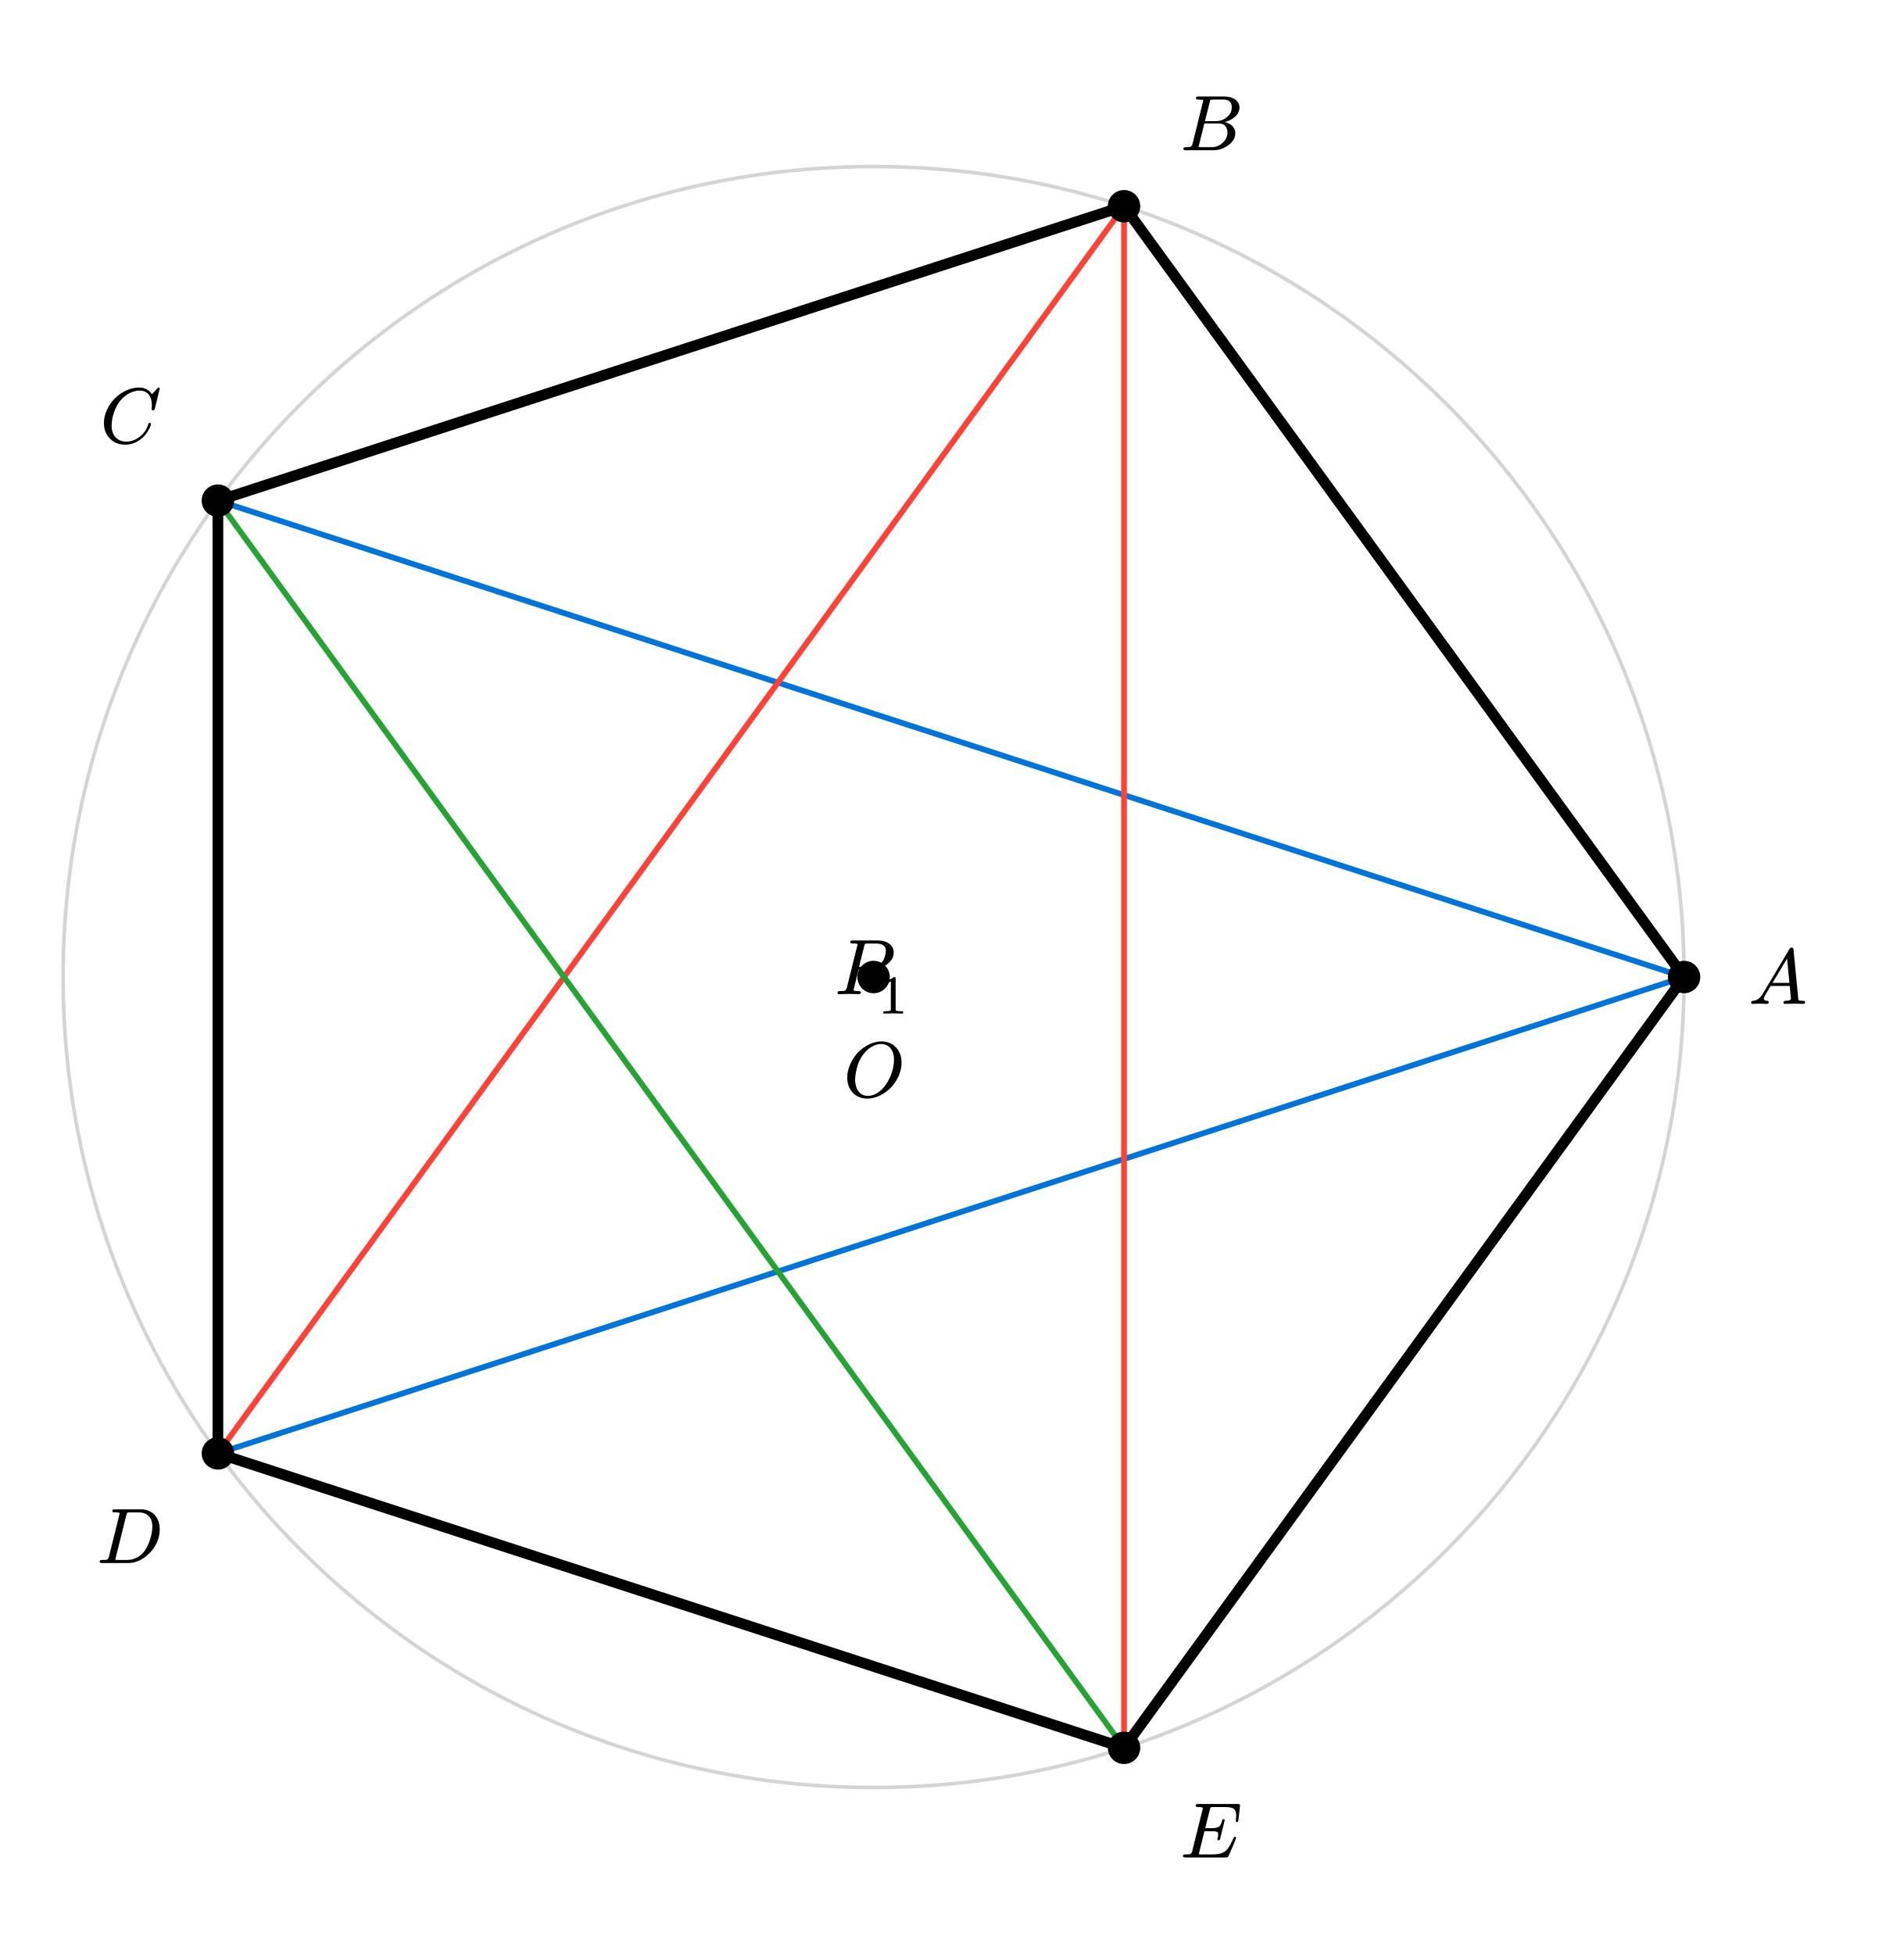
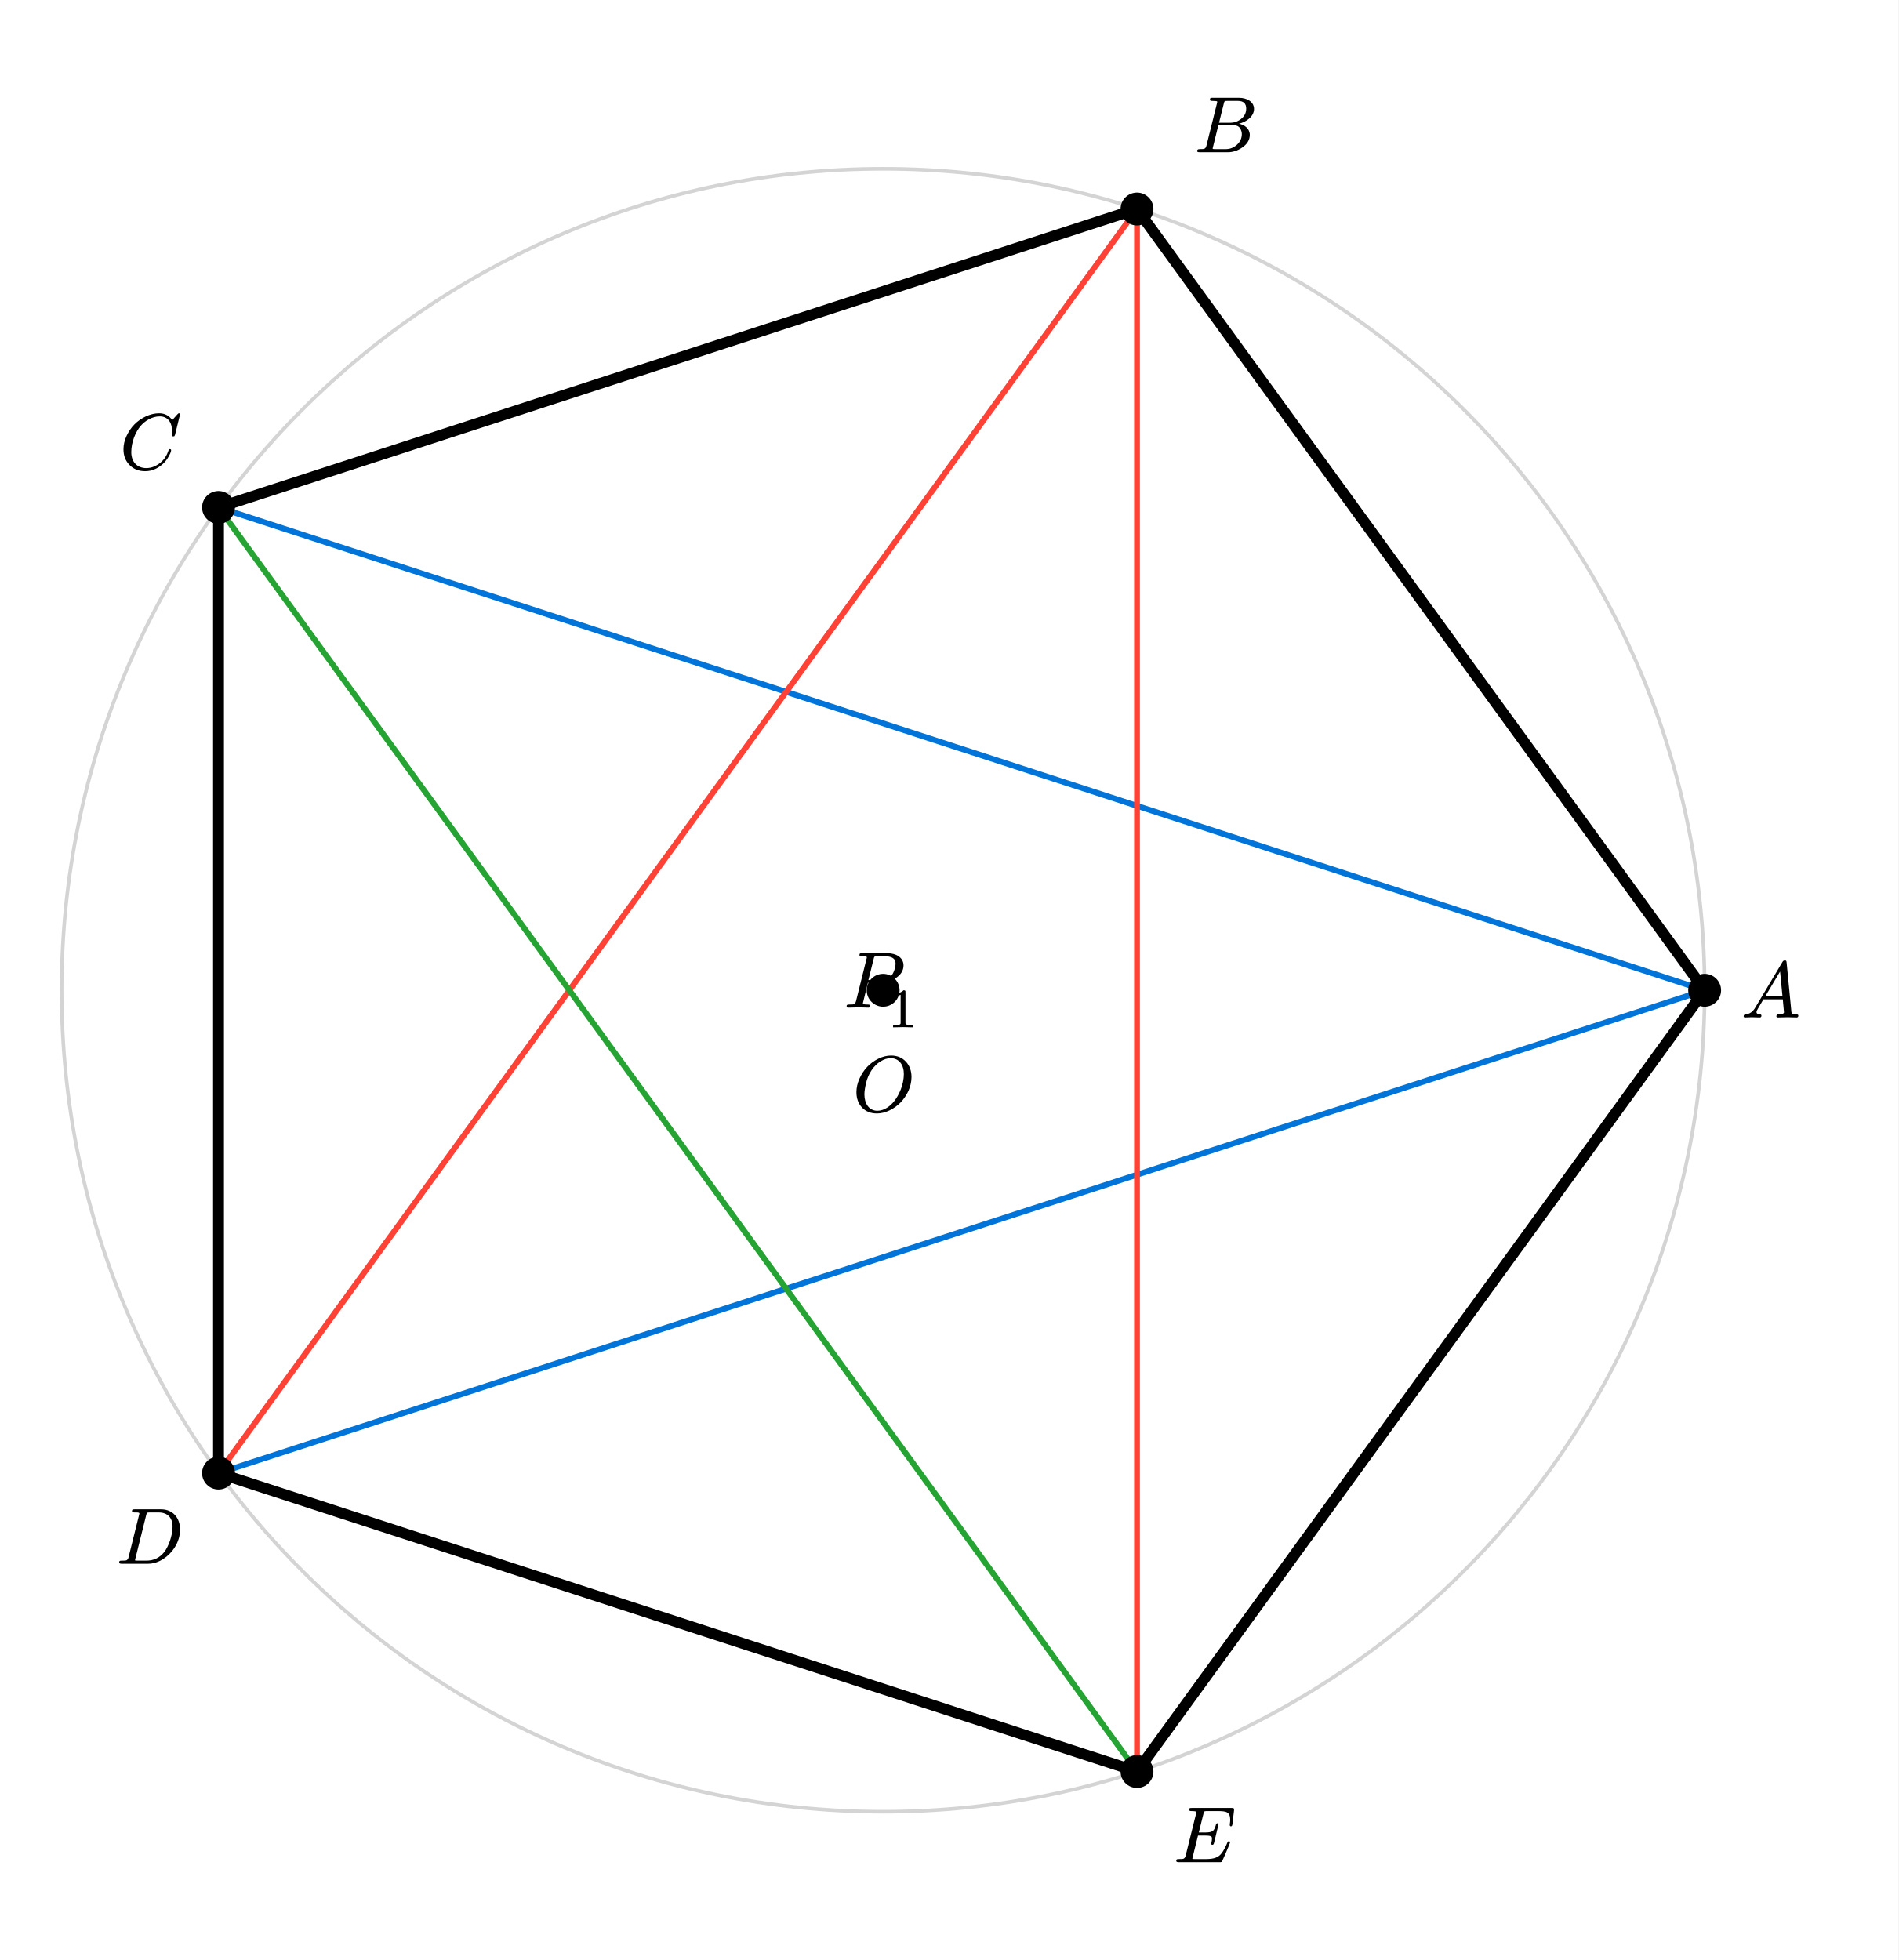
- <svg xmlns="http://www.w3.org/2000/svg" xmlns:xlink="http://www.w3.org/1999/xlink" viewBox="0 0 266.355 273.37" width="266.355pt" height="273.37pt">
-   <path fill="#ffffff" fill-rule="nonzero" d="M 0 0v 273.37h 266.355v -273.37Z " />
+ <svg xmlns="http://www.w3.org/2000/svg" xmlns:xlink="http://www.w3.org/1999/xlink" viewBox="0 0 262.03 270.541" width="262.03pt" height="270.541pt">
+   <path fill="#ffffff" fill-rule="nonzero" d="M 0 0v 270.541h 262.03v -270.541Z " />
  <g transform="translate(8.503937 8.503937)">
-     <path fill="none" stroke="#000000" stroke-width="1.5" stroke-linecap="butt" stroke-linejoin="miter" stroke-miterlimit="4" transform="translate(21.98043 20.34765)" d="M 0 0m 205.117 107.836l -78.348 -107.836l -126.769 41.19l 0 133.293l 126.769 41.19l 78.348 -107.836" />
-     <path fill="none" stroke="#0074d9" stroke-width="0.8" stroke-linecap="butt" stroke-linejoin="miter" stroke-miterlimit="4" transform="translate(21.98043 61.53746)" d="M 0 0m 205.117 66.647l -205.117 -66.647" />
-     <path fill="none" stroke="#0074d9" stroke-width="0.8" stroke-linecap="butt" stroke-linejoin="miter" stroke-miterlimit="4" transform="translate(21.98043 128.184)" d="M 0 0m 205.117 0l -205.117 66.647" />
-     <path fill="none" stroke="#ff4136" stroke-width="0.8" stroke-linecap="butt" stroke-linejoin="miter" stroke-miterlimit="4" transform="translate(21.98043 20.34765)" d="M 0 0m 126.769 0l -126.769 174.483" />
-     <path fill="none" stroke="#ff4136" stroke-width="0.8" stroke-linecap="butt" stroke-linejoin="miter" stroke-miterlimit="4" transform="translate(148.7496 20.34765)" d="M 0 0m 0 0l 0 215.673" />
-     <path fill="none" stroke="#25a333" stroke-width="0.8" stroke-linecap="butt" stroke-linejoin="miter" stroke-miterlimit="4" transform="translate(21.98043 61.53746)" d="M 0 0l 126.769 174.483" />
-     <path fill="none" stroke="#d4d4d4" stroke-width="0.5" stroke-linecap="butt" stroke-linejoin="miter" stroke-miterlimit="4" transform="translate(0.3256611 14.79815)" d="M 0 0m 113.386 0c -62.564 0 -113.386 50.821 -113.386 113.386c 0 62.564 50.821 113.386 113.386 113.386c 62.564 0 113.386 -50.821 113.386 -113.386c 0 -62.564 -50.821 -113.386 -113.386 -113.386Z " />
-     <path fill="none" transform="translate(108.2318 123.069)" d="M 0 0h 10.959v 10.23h -10.959v -10.23Z " />
-     <g transform="translate(108.2318 123.069)">
+     <path fill="none" stroke="#000000" stroke-width="1.5" stroke-linecap="butt" stroke-linejoin="miter" stroke-miterlimit="4" transform="translate(21.65477 20.34765)" d="M 0 0m 205.117 107.836l -78.348 -107.836l -126.769 41.19l 0 133.293l 126.769 41.19l 78.348 -107.836" />
+     <path fill="none" stroke="#0074d9" stroke-width="0.8" stroke-linecap="butt" stroke-linejoin="miter" stroke-miterlimit="4" transform="translate(21.65477 61.53746)" d="M 0 0m 205.117 66.647l -205.117 -66.647" />
+     <path fill="none" stroke="#0074d9" stroke-width="0.8" stroke-linecap="butt" stroke-linejoin="miter" stroke-miterlimit="4" transform="translate(21.65477 128.184)" d="M 0 0m 205.117 0l -205.117 66.647" />
+     <path fill="none" stroke="#ff4136" stroke-width="0.8" stroke-linecap="butt" stroke-linejoin="miter" stroke-miterlimit="4" transform="translate(21.65477 20.34765)" d="M 0 0m 126.769 0l -126.769 174.483" />
+     <path fill="none" stroke="#ff4136" stroke-width="0.8" stroke-linecap="butt" stroke-linejoin="miter" stroke-miterlimit="4" transform="translate(148.424 20.34765)" d="M 0 0m 0 0l 0 215.673" />
+     <path fill="none" stroke="#25a333" stroke-width="0.8" stroke-linecap="butt" stroke-linejoin="miter" stroke-miterlimit="4" transform="translate(21.65477 61.53746)" d="M 0 0l 126.769 174.483" />
+     <path fill="none" stroke="#d4d4d4" stroke-width="0.5" stroke-linecap="butt" stroke-linejoin="miter" stroke-miterlimit="4" transform="translate(0 14.79815)" d="M 0 0m 113.386 0c -62.564 0 -113.386 50.821 -113.386 113.386c 0 62.564 50.821 113.386 113.386 113.386c 62.564 0 113.386 -50.821 113.386 -113.386c 0 -62.564 -50.821 -113.386 -113.386 -113.386Z " />
+     <path fill="none" transform="translate(107.9062 123.069)" d="M 0 0h 10.959v 10.23h -10.959v -10.23Z " />
+     <g transform="translate(107.9062 123.069)">
      <g transform="matrix(1 0 0 -1 0 7.513)">
        <use xlink:href="#g64AEA4971808C205053A4CCFCFF96FEF" x="0" y="0" fill="#000000" fill-rule="nonzero" />
      </g>
      <g transform="matrix(1 0 0 -1 5.962 10.23)">
        <use xlink:href="#gBFCC2410A697C41E2DD3187C83DA8F3" x="0" y="0" fill="#000000" fill-rule="nonzero" />
      </g>
    </g>
-     <path fill="#000000" fill-rule="nonzero" transform="translate(224.8296 125.9163)" d="M 0 0m 2.268 0c -1.251 0 -2.268 1.016 -2.268 2.268c 0 1.251 1.016 2.268 2.268 2.268c 1.251 0 2.268 -1.016 2.268 -2.268c 0 -1.251 -1.016 -2.268 -2.268 -2.268Z " />
-     <path fill="#000000" fill-rule="nonzero" transform="translate(146.4819 18.07993)" d="M 0 0m 2.268 0c -1.251 0 -2.268 1.016 -2.268 2.268c 0 1.251 1.016 2.268 2.268 2.268c 1.251 0 2.268 -1.016 2.268 -2.268c 0 -1.251 -1.016 -2.268 -2.268 -2.268Z " />
-     <path fill="#000000" fill-rule="nonzero" transform="translate(19.71271 59.26974)" d="M 0 0m 2.268 0c -1.251 0 -2.268 1.016 -2.268 2.268c 0 1.251 1.016 2.268 2.268 2.268c 1.251 0 2.268 -1.016 2.268 -2.268c 0 -1.251 -1.016 -2.268 -2.268 -2.268Z " />
-     <path fill="#000000" fill-rule="nonzero" transform="translate(19.71271 192.5628)" d="M 0 0m 2.268 0c -1.251 0 -2.268 1.016 -2.268 2.268c 0 1.251 1.016 2.268 2.268 2.268c 1.251 0 2.268 -1.016 2.268 -2.268c 0 -1.251 -1.016 -2.268 -2.268 -2.268Z " />
-     <path fill="#000000" fill-rule="nonzero" transform="translate(146.4819 233.7526)" d="M 0 0m 2.268 0c -1.251 0 -2.268 1.016 -2.268 2.268c 0 1.251 1.016 2.268 2.268 2.268c 1.251 0 2.268 -1.016 2.268 -2.268c 0 -1.251 -1.016 -2.268 -2.268 -2.268Z " />
-     <path fill="#000000" fill-rule="nonzero" transform="translate(111.4438 125.9163)" d="M 0 0m 2.268 0c -1.251 0 -2.268 1.016 -2.268 2.268c 0 1.251 1.016 2.268 2.268 2.268c 1.251 0 2.268 -1.016 2.268 -2.268c 0 -1.251 -1.016 -2.268 -2.268 -2.268Z " />
-     <path fill="none" transform="translate(231.0973 119.4275)" d="M 0 0h 18.25v 17.513h -18.25v -17.513Z " />
-     <g transform="translate(231.0973 119.4275)">
+     <path fill="#000000" fill-rule="nonzero" transform="translate(224.5039 125.9163)" d="M 0 0m 2.268 0c -1.251 0 -2.268 1.016 -2.268 2.268c 0 1.251 1.016 2.268 2.268 2.268c 1.251 0 2.268 -1.016 2.268 -2.268c 0 -1.251 -1.016 -2.268 -2.268 -2.268Z " />
+     <path fill="#000000" fill-rule="nonzero" transform="translate(146.1563 18.07993)" d="M 0 0m 2.268 0c -1.251 0 -2.268 1.016 -2.268 2.268c 0 1.251 1.016 2.268 2.268 2.268c 1.251 0 2.268 -1.016 2.268 -2.268c 0 -1.251 -1.016 -2.268 -2.268 -2.268Z " />
+     <path fill="#000000" fill-rule="nonzero" transform="translate(19.38705 59.26974)" d="M 0 0m 2.268 0c -1.251 0 -2.268 1.016 -2.268 2.268c 0 1.251 1.016 2.268 2.268 2.268c 1.251 0 2.268 -1.016 2.268 -2.268c 0 -1.251 -1.016 -2.268 -2.268 -2.268Z " />
+     <path fill="#000000" fill-rule="nonzero" transform="translate(19.38705 192.5628)" d="M 0 0m 2.268 0c -1.251 0 -2.268 1.016 -2.268 2.268c 0 1.251 1.016 2.268 2.268 2.268c 1.251 0 2.268 -1.016 2.268 -2.268c 0 -1.251 -1.016 -2.268 -2.268 -2.268Z " />
+     <path fill="#000000" fill-rule="nonzero" transform="translate(146.1563 233.7526)" d="M 0 0m 2.268 0c -1.251 0 -2.268 1.016 -2.268 2.268c 0 1.251 1.016 2.268 2.268 2.268c 1.251 0 2.268 -1.016 2.268 -2.268c 0 -1.251 -1.016 -2.268 -2.268 -2.268Z " />
+     <path fill="#000000" fill-rule="nonzero" transform="translate(111.1181 125.9163)" d="M 0 0m 2.268 0c -1.251 0 -2.268 1.016 -2.268 2.268c 0 1.251 1.016 2.268 2.268 2.268c 1.251 0 2.268 -1.016 2.268 -2.268c 0 -1.251 -1.016 -2.268 -2.268 -2.268Z " />
+     <path fill="none" transform="translate(226.7717 119.4275)" d="M 0 0h 18.25v 17.513h -18.25v -17.513Z " />
+     <g transform="translate(226.7717 119.4275)">
      <g transform="matrix(1 0 0 -1 5 12.513)">
        <use xlink:href="#gDD78C4AC18CD51C41481EB0565E89892" x="0" y="0" fill="#000000" fill-rule="nonzero" />
      </g>
    </g>
-     <path fill="none" transform="translate(151.5843)" d="M 0 0h 18.624v 17.513h -18.624v -17.513Z " />
-     <g transform="translate(151.5843 -1.1e-7)">
+     <path fill="none" transform="translate(151.2586)" d="M 0 0h 18.624v 17.513h -18.624v -17.513Z " />
+     <g transform="translate(151.2586 -1.1e-7)">
      <g transform="matrix(1 0 0 -1 5 12.513)">
        <use xlink:href="#gEC10EBF41C87FA9C1C1D1A4F34582802" x="0" y="0" fill="#000000" fill-rule="nonzero" />
      </g>
    </g>
-     <path fill="none" transform="translate(0.484 40.95403)" d="M 0 0h 18.668v 17.755h -18.668v -17.755Z " />
-     <g transform="translate(0.4839999 40.95403)">
+     <path fill="none" transform="translate(2.986766 43.78246)" d="M 0 0h 18.668v 17.755h -18.668v -17.755Z " />
+     <g transform="translate(2.986766 43.78246)">
      <g transform="matrix(1 0 0 -1 5 12.513)">
        <use xlink:href="#g9AF2FCDC7D502736E115E482D897EFF2" x="0" y="0" fill="#000000" fill-rule="nonzero" />
      </g>
    </g>
-     <path fill="none" transform="translate(0 197.6589)" d="M 0 0h 19.152v 17.513h -19.152v -17.513Z " />
-     <g transform="translate(0 197.6589)">
+     <path fill="none" transform="translate(2.502766 194.8305)" d="M 0 0h 19.152v 17.513h -19.152v -17.513Z " />
+     <g transform="translate(2.502766 194.8305)">
      <g transform="matrix(1 0 0 -1 5 12.513)">
        <use xlink:href="#gA30C1F05476B808055AD3E588DE806F" x="0" y="0" fill="#000000" fill-rule="nonzero" />
      </g>
    </g>
-     <path fill="none" transform="translate(151.5781 238.8487)" d="M 0 0h 18.712v 17.513h -18.712v -17.513Z " />
-     <g transform="translate(151.5781 238.8487)">
+     <path fill="none" transform="translate(148.424 236.0203)" d="M 0 0h 18.712v 17.513h -18.712v -17.513Z " />
+     <g transform="translate(148.424 236.0203)">
      <g transform="matrix(1 0 0 -1 5 12.513)">
        <use xlink:href="#gBA224E517FED02B5D6EE58F51B447F43" x="0" y="0" fill="#000000" fill-rule="nonzero" />
      </g>
    </g>
-     <path fill="none" transform="translate(104.4875 132.4359)" d="M 0 0h 18.448v 17.755h -18.448v -17.755Z " />
-     <g transform="translate(104.4875 132.4359)">
+     <path fill="none" transform="translate(104.1618 132.4359)" d="M 0 0h 18.448v 17.755h -18.448v -17.755Z " />
+     <g transform="translate(104.1618 132.4359)">
      <g transform="matrix(1 0 0 -1 5 12.513)">
        <use xlink:href="#g93668732B0E42348DDA57839D5743AC6" x="0" y="0" fill="#000000" fill-rule="nonzero" />
      </g>
    </g>
  </g>
  <defs>
    <symbol id="g64AEA4971808C205053A4CCFCFF96FEF" overflow="visible">
      <path d="M 0 0m 6.105 7.513h -3.52c -0.253 0 -0.374 -0.011 -0.374 -0.253c 0 -0.121 0.121 -0.176 0.363 -0.176c 0.22 0 0.66 0.033 0.66 -0.143c 0 -0.022 -0.011 -0.088 -0.044 -0.198l -1.452 -5.841c -0.066 -0.242 -0.176 -0.385 -0.33 -0.44c -0.077 -0.022 -0.275 -0.033 -0.616 -0.033c -0.242 0 -0.352 -0.022 -0.352 -0.253c 0 -0.121 0.066 -0.176 0.209 -0.176l 1.375 0.033l 0.704 -0.011c 0.121 0 0.561 -0.022 0.704 -0.022c 0.176 0 0.264 0.088 0.264 0.264c 0 0.11 -0.121 0.165 -0.352 0.165c -0.44 0 -0.66 0.044 -0.66 0.143c 0 0 0.011 0.033 0.033 0.176l 0.66 2.684h 1.815c 0.715 0 1.397 0.22 2.035 0.649c 0.715 0.473 1.067 1.056 1.067 1.749c 0 1.089 -1.034 1.683 -2.189 1.683Z m -0.341 -0.429c 0.957 0 1.43 -0.33 1.43 -0.99c 0 -0.616 -0.308 -1.441 -0.627 -1.727c -0.418 -0.374 -0.968 -0.561 -1.65 -0.561h -1.474l 0.726 2.904c 0.088 0.374 0.088 0.374 0.55 0.374Z " />
    </symbol>
    <symbol id="gBFCC2410A697C41E2DD3187C83DA8F3" overflow="visible">
      <path d="M 0 0m 2.333 5.113c -0.331 -0.323 -0.824 -0.485 -1.494 -0.485v -0.339c 0.454 0 0.816 0.069 1.093 0.2v -3.835c 0 -0.1 -0.008 -0.162 -0.031 -0.193c -0.038 -0.085 -0.27 -0.131 -0.693 -0.131h -0.316v -0.331l 1.371 0.031l 1.378 -0.031v 0.331h -0.316c -0.423 0 -0.654 0.046 -0.701 0.131c -0.015 0.031 -0.023 0.092 -0.023 0.193v 4.212c 0 0.208 -0.031 0.246 -0.27 0.246Z " />
    </symbol>
    <symbol id="gDD78C4AC18CD51C41481EB0565E89892" overflow="visible">
      <path d="M 0 0m 1.507 0.033c 0.198 0 0.88 -0.033 1.089 -0.033c 0.165 0 0.242 0.088 0.242 0.253c 0 0.099 -0.066 0.165 -0.209 0.176c -0.319 0.011 -0.473 0.121 -0.473 0.33c 0 0.099 0.099 0.319 0.308 0.649c 0.297 0.495 0.506 0.858 0.649 1.1h 2.673c 0 -0.077 0.011 -0.231 0.044 -0.473c 0.077 -0.803 0.121 -1.243 0.121 -1.298c 0 -0.209 -0.242 -0.308 -0.737 -0.308c -0.209 0 -0.308 -0.088 -0.308 -0.264c 0 -0.11 0.066 -0.165 0.198 -0.165c 0.264 0 1.1 0.033 1.364 0.033c 0.22 0 1.001 -0.033 1.221 -0.033c 0.165 0 0.242 0.088 0.242 0.264c 0 0.11 -0.099 0.165 -0.297 0.165c -0.308 0 -0.495 0.022 -0.55 0.055c -0.055 0.033 -0.099 0.132 -0.11 0.297l -0.66 6.798c -0.033 0.209 -0.022 0.297 -0.253 0.297c -0.132 0 -0.242 -0.066 -0.319 -0.209l -3.784 -6.347c -0.33 -0.55 -0.77 -0.847 -1.309 -0.891c -0.176 -0.011 -0.264 -0.099 -0.264 -0.264c 0 -0.11 0.066 -0.165 0.187 -0.165c 0.176 0 0.759 0.033 0.935 0.033Z m 3.905 6.314l 0.33 -3.41h -2.365Z " />
    </symbol>
    <symbol id="gEC10EBF41C87FA9C1C1D1A4F34582802" overflow="visible">
      <path d="M 0 0m 8.316 5.973c 0 1.001 -0.99 1.54 -2.068 1.54h -3.652c -0.253 0 -0.363 -0.011 -0.363 -0.264c 0 -0.176 0.22 -0.165 0.352 -0.165c 0.33 -0.011 0.528 -0.033 0.583 -0.044c 0.055 -0.011 0.077 -0.044 0.077 -0.099c 0 -0.022 -0.011 -0.088 -0.044 -0.198l -1.452 -5.841c -0.055 -0.242 -0.165 -0.385 -0.33 -0.44c -0.077 -0.022 -0.275 -0.033 -0.616 -0.033c -0.231 0 -0.341 -0.088 -0.341 -0.264c 0 -0.11 0.11 -0.165 0.341 -0.165h 3.883c 0.715 0 1.375 0.22 2.002 0.649c 0.693 0.473 1.045 1.056 1.045 1.738c 0 0.869 -0.715 1.397 -1.496 1.551c 0.968 0.231 2.079 0.968 2.079 2.035Z m -2.222 1.111c 0.759 0 1.144 -0.352 1.144 -1.067c 0 -0.561 -0.22 -1.023 -0.682 -1.397c -0.462 -0.374 -0.979 -0.55 -1.54 -0.55h -1.529l 0.66 2.64c 0.088 0.374 0.088 0.374 0.55 0.374Z m 0.308 -3.795c 0.154 -0.253 0.231 -0.506 0.231 -0.781c 0 -0.572 -0.22 -1.067 -0.671 -1.474c -0.451 -0.407 -0.957 -0.605 -1.54 -0.605h -1.485c -0.11 0 -0.187 0 -0.231 0.011c -0.066 0 -0.099 0.022 -0.099 0.055c 0 0.011 0 0.044 0.011 0.088c 0.341 1.397 0.605 2.453 0.781 3.157h 2.024c 0.473 0 0.792 -0.154 0.979 -0.451Z " />
    </symbol>
    <symbol id="g9AF2FCDC7D502736E115E482D897EFF2" overflow="visible">
      <path d="M 0 0m 1.628 2.398c 0 1.408 0.616 2.838 1.309 3.63c 0.561 0.649 1.529 1.298 2.618 1.298c 1.144 0 1.705 -0.869 1.705 -2.057c 0 -0.099 -0.033 -0.451 -0.033 -0.55c 0 -0.099 0.066 -0.154 0.209 -0.154c 0.055 0 0.099 0.011 0.132 0.022c 0.055 0.077 0.088 0.154 0.11 0.231l 0.682 2.783c 0 0.099 -0.055 0.154 -0.165 0.154c -0.044 0 -0.11 -0.044 -0.198 -0.143l -0.715 -0.803c -0.429 0.627 -1.034 0.946 -1.815 0.946c -0.605 0 -1.199 -0.143 -1.804 -0.418c -1.221 -0.572 -2.112 -1.474 -2.684 -2.706c -0.286 -0.605 -0.429 -1.221 -0.429 -1.848c 0 -0.88 0.275 -1.595 0.836 -2.167c 0.561 -0.572 1.276 -0.858 2.156 -0.858c 0.869 0 1.661 0.319 2.376 0.946c 0.297 0.253 0.55 0.561 0.759 0.902c 0.297 0.495 0.451 0.836 0.451 1.045c 0 0.099 -0.055 0.154 -0.176 0.154c -0.099 0 -0.154 -0.044 -0.176 -0.143c -0.231 -0.715 -0.594 -1.287 -1.089 -1.694c -0.627 -0.517 -1.287 -0.781 -1.969 -0.781c -1.32 0 -2.09 0.891 -2.09 2.211Z " />
    </symbol>
    <symbol id="gA30C1F05476B808055AD3E588DE806F" overflow="visible">
      <path d="M 0 0m 6.237 7.513h -3.652c -0.253 0 -0.374 -0.011 -0.374 -0.253c 0 -0.121 0.121 -0.176 0.363 -0.176c 0.22 0 0.66 0.033 0.66 -0.143c 0 -0.022 -0.011 -0.088 -0.044 -0.198l -1.452 -5.841c -0.055 -0.242 -0.165 -0.385 -0.33 -0.44c -0.077 -0.022 -0.275 -0.033 -0.616 -0.033c -0.242 0 -0.352 -0.022 -0.352 -0.253c 0 -0.121 0.121 -0.176 0.352 -0.176h 3.597c 0.748 0 1.463 0.22 2.156 0.671c 1.177 0.759 2.299 2.244 2.299 4.048c 0 1.628 -1.001 2.794 -2.607 2.794Z m 1.573 -2.387c 0 -1.243 -0.561 -2.75 -1.133 -3.487c -0.627 -0.803 -1.452 -1.21 -2.486 -1.21h -1.221c -0.121 0 -0.198 0 -0.242 0.011c -0.066 0 -0.099 0.022 -0.099 0.055c 0 0.022 0.022 0.099 0.055 0.242l 1.485 5.973c 0.099 0.363 0.088 0.374 0.55 0.374h 1.166c 1.232 0 1.925 -0.726 1.925 -1.958Z " />
    </symbol>
    <symbol id="gBA224E517FED02B5D6EE58F51B447F43" overflow="visible">
      <path d="M 0 0m 2.189 7.216c 0 -0.11 0.121 -0.165 0.352 -0.165c 0.44 0 0.66 -0.044 0.66 -0.143c 0 -0.033 -0.022 -0.11 -0.055 -0.253l -1.43 -5.753c -0.055 -0.242 -0.165 -0.385 -0.33 -0.44c -0.077 -0.022 -0.275 -0.033 -0.616 -0.033c -0.242 0 -0.352 -0.022 -0.352 -0.253c 0 -0.121 0.121 -0.176 0.352 -0.176h 5.643c 0.264 0 0.286 0.022 0.374 0.209l 0.44 0.99c 0.297 0.682 0.506 1.188 0.627 1.529c -0.022 0.099 -0.055 0.165 -0.176 0.165c -0.077 0 -0.143 -0.055 -0.187 -0.154c -0.275 -0.649 -0.539 -1.144 -0.803 -1.496c -0.44 -0.594 -1.089 -0.814 -2.123 -0.814h -1.595c -0.11 0 -0.187 0 -0.231 0.011c -0.066 0 -0.099 0.022 -0.099 0.055c 0 0.022 0.022 0.099 0.055 0.242l 0.726 2.937h 1.045c 0.517 0 0.792 -0.066 0.847 -0.209c 0.022 -0.055 0.033 -0.132 0.033 -0.242c 0 -0.143 -0.022 -0.319 -0.077 -0.528c -0.022 -0.055 -0.033 -0.099 -0.033 -0.132c 0 -0.11 0.066 -0.165 0.187 -0.165c 0.099 0 0.165 0.088 0.209 0.253l 0.616 2.552c 0 0.11 -0.055 0.165 -0.176 0.165c -0.088 0 -0.154 -0.077 -0.187 -0.231c -0.11 -0.429 -0.253 -0.704 -0.44 -0.836c -0.187 -0.132 -0.495 -0.198 -0.946 -0.198h -0.968l 0.638 2.563c 0.088 0.374 0.088 0.385 0.55 0.385h 1.529c 0.561 0 0.946 -0.055 1.155 -0.165c 0.308 -0.165 0.462 -0.495 0.462 -0.99c 0 -0.187 -0.011 -0.385 -0.044 -0.572c 0 -0.022 0 -0.055 -0.011 -0.099v -0.099c 0 -0.121 0.055 -0.176 0.165 -0.176c 0.11 0 0.176 0.099 0.198 0.308l 0.22 1.881c 0.033 0.308 -0.044 0.341 -0.341 0.341h -5.489c -0.253 0 -0.374 -0.011 -0.374 -0.264Z " />
    </symbol>
    <symbol id="g93668732B0E42348DDA57839D5743AC6" overflow="visible">
      <path d="M 0 0m 7.722 2.893c 0.275 0.627 0.418 1.254 0.418 1.892c 0 0.858 -0.253 1.562 -0.77 2.123c -0.517 0.561 -1.199 0.847 -2.046 0.847c -0.583 0 -1.166 -0.143 -1.749 -0.429c -1.188 -0.583 -2.057 -1.507 -2.618 -2.761c -0.275 -0.616 -0.418 -1.232 -0.418 -1.859c 0 -0.869 0.253 -1.573 0.77 -2.123c 0.517 -0.55 1.199 -0.825 2.057 -0.825c 0.572 0 1.144 0.143 1.727 0.418c 1.199 0.583 2.068 1.496 2.629 2.717Z m -0.638 2.321c 0 -1.463 -0.66 -2.926 -1.364 -3.795c -0.484 -0.605 -1.32 -1.287 -2.288 -1.287c -1.177 0 -1.793 1.023 -1.793 2.266c 0 0.385 0.077 0.902 0.22 1.529c 0.297 1.298 1.045 2.442 2.024 3.036c 0.473 0.286 0.935 0.429 1.375 0.429c 1.188 0 1.826 -0.946 1.826 -2.178Z " />
    </symbol>
  </defs>
</svg>
